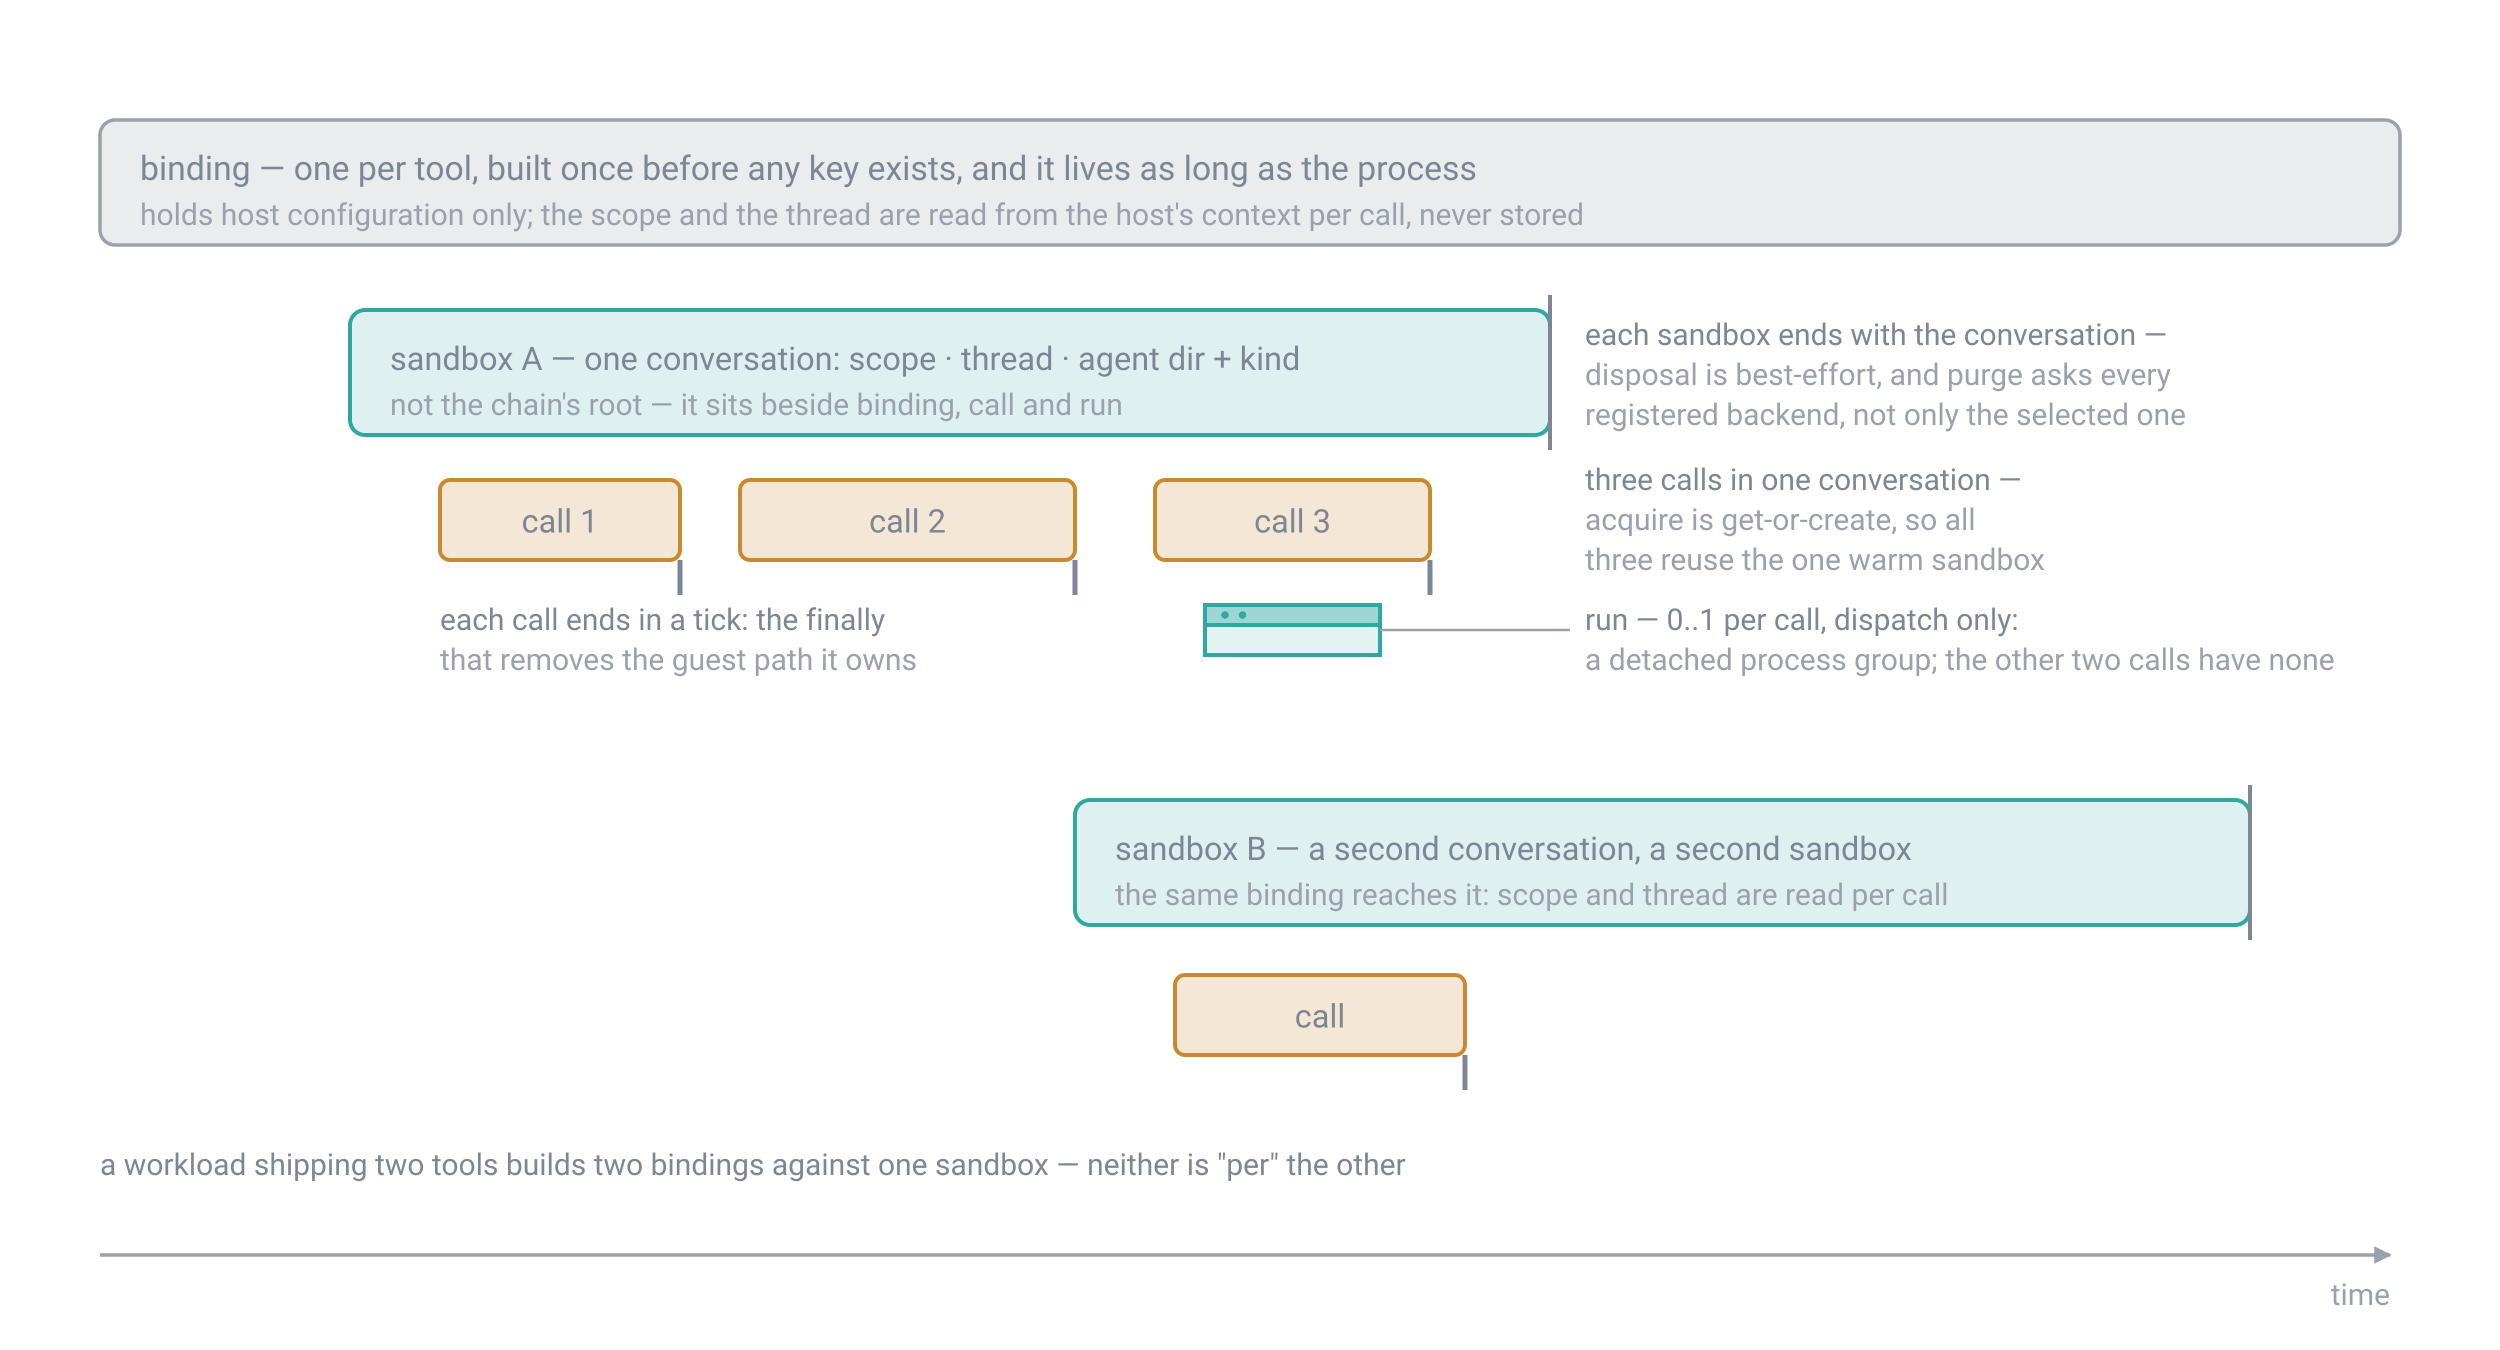
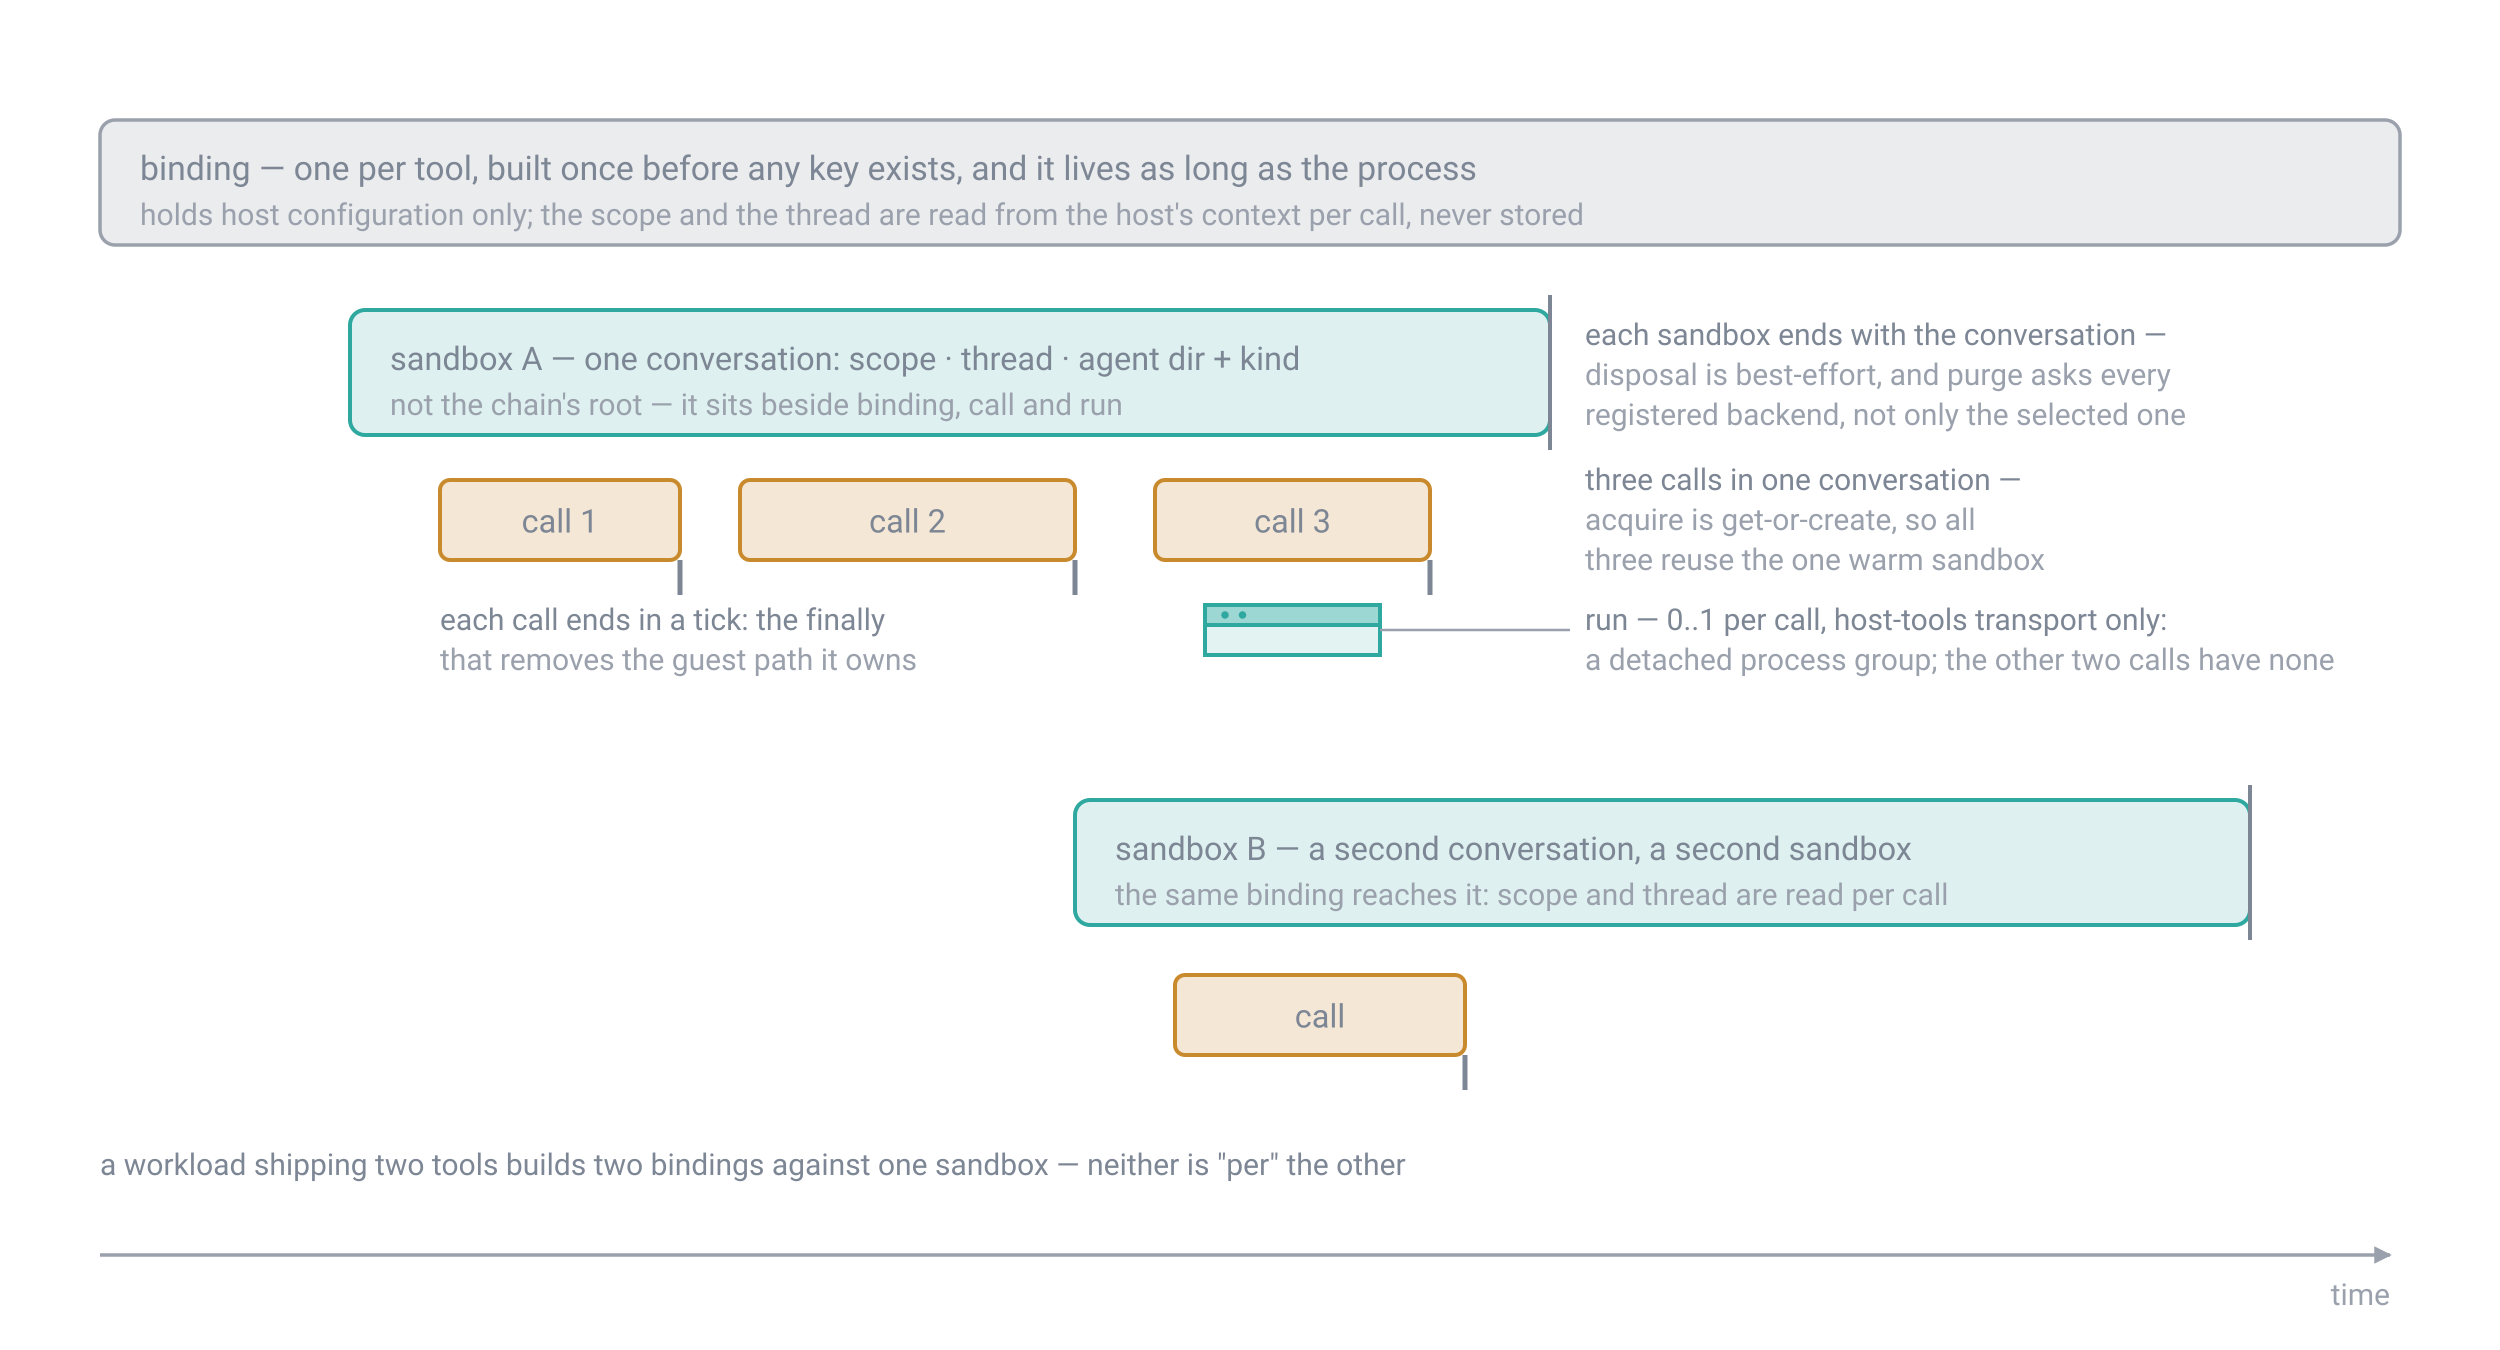
<svg xmlns="http://www.w3.org/2000/svg" viewBox="0 0 1000 540" width="1000" height="540" role="img" aria-labelledby="lt-title lt-desc" font-family="ui-sans-serif, system-ui, -apple-system, 'Segoe UI', Roboto, Helvetica, Arial, sans-serif">
  <defs>
    <marker id="lt-slate" viewBox="0 0 10 10" refX="9" refY="5" markerWidth="5" markerHeight="5" orient="auto-start-reverse">
      <path d="M 0 0 L 10 5 L 0 10 z" fill="#9aa1ac" />
    </marker>
  </defs>
  <rect x="40" y="48" width="920" height="50" rx="6" fill="#9aa1ac" fill-opacity="0.20" stroke="#9aa1ac" stroke-width="1.4" />
  <text x="56" y="72" font-size="13.5" fill="#7d8694">binding — one per tool, built once before any key exists, and it lives as long as the process</text>
  <text x="56" y="90" font-size="12" fill="#9aa1ac">holds host configuration only; the scope and the thread are read from the host's context per call, never stored</text>
  <rect x="140" y="124" width="480" height="50" rx="6" fill="#2fa8a0" fill-opacity="0.16" stroke="#2fa8a0" stroke-width="1.6" />
  <text x="156" y="148" font-size="13" fill="#7d8694">sandbox A — one conversation: scope · thread · agent dir + kind</text>
  <text x="156" y="166" font-size="12" fill="#9aa1ac">not the chain's root — it sits beside binding, call and run</text>
  <line x1="620" y1="118" x2="620" y2="180" stroke="#7d8694" stroke-width="1.6" />
  <text x="634" y="138" font-size="12" fill="#7d8694">each sandbox ends with the conversation —</text>
  <text x="634" y="154" font-size="12" fill="#9aa1ac">disposal is best-effort, and purge asks every</text>
  <text x="634" y="170" font-size="12" fill="#9aa1ac">registered backend, not only the selected one</text>
  <rect x="176" y="192" width="96" height="32" rx="4" fill="#c98a2e" fill-opacity="0.20" stroke="#c98a2e" stroke-width="1.6" />
  <text x="224" y="213" text-anchor="middle" font-size="13" fill="#7d8694">call 1</text>
  <rect x="296" y="192" width="134" height="32" rx="4" fill="#c98a2e" fill-opacity="0.20" stroke="#c98a2e" stroke-width="1.6" />
  <text x="363" y="213" text-anchor="middle" font-size="13" fill="#7d8694">call 2</text>
  <rect x="462" y="192" width="110" height="32" rx="4" fill="#c98a2e" fill-opacity="0.20" stroke="#c98a2e" stroke-width="1.6" />
  <text x="517" y="213" text-anchor="middle" font-size="13" fill="#7d8694">call 3</text>
  <line x1="272" y1="224" x2="272" y2="238" stroke="#7d8694" stroke-width="2" />
  <line x1="430" y1="224" x2="430" y2="238" stroke="#7d8694" stroke-width="2" />
  <line x1="572" y1="224" x2="572" y2="238" stroke="#7d8694" stroke-width="2" />
  <text x="634" y="196" font-size="12" fill="#7d8694">three calls in one conversation —</text>
  <text x="634" y="212" font-size="12" fill="#9aa1ac">acquire is get-or-create, so all</text>
  <text x="634" y="228" font-size="12" fill="#9aa1ac">three reuse the one warm sandbox</text>
  <text x="176" y="252" font-size="12" fill="#7d8694">each call ends in a tick: the finally</text>
  <text x="176" y="268" font-size="12" fill="#9aa1ac">that removes the guest path it owns</text>
  <rect x="482" y="242" width="70" height="20" fill="#2fa8a0" fill-opacity="0.14" stroke="#2fa8a0" stroke-width="1.6" />
  <rect x="482" y="242" width="70" height="8" fill="#2fa8a0" fill-opacity="0.38" stroke="#2fa8a0" stroke-width="1.6" />
  <circle cx="490" cy="246" r="1.5" fill="#2fa8a0" />
  <circle cx="497" cy="246" r="1.5" fill="#2fa8a0" />
  <line x1="552" y1="252" x2="628" y2="252" stroke="#9aa1ac" stroke-width="1" />
-   <text x="634" y="252" font-size="12" fill="#7d8694">run — 0..1 per call, dispatch only:</text>
+   <text x="634" y="252" font-size="12" fill="#7d8694">run — 0..1 per call, host-tools transport only:</text>
  <text x="634" y="268" font-size="12" fill="#9aa1ac">a detached process group; the other two calls have none</text>
  <rect x="430" y="320" width="470" height="50" rx="6" fill="#2fa8a0" fill-opacity="0.16" stroke="#2fa8a0" stroke-width="1.6" />
  <text x="446" y="344" font-size="13" fill="#7d8694">sandbox B — a second conversation, a second sandbox</text>
  <text x="446" y="362" font-size="12" fill="#9aa1ac">the same binding reaches it: scope and thread are read per call</text>
  <line x1="900" y1="314" x2="900" y2="376" stroke="#7d8694" stroke-width="1.6" />
  <rect x="470" y="390" width="116" height="32" rx="4" fill="#c98a2e" fill-opacity="0.20" stroke="#c98a2e" stroke-width="1.6" />
  <text x="528" y="411" text-anchor="middle" font-size="13" fill="#7d8694">call</text>
  <line x1="586" y1="422" x2="586" y2="436" stroke="#7d8694" stroke-width="2" />
  <text x="40" y="470" font-size="12" fill="#7d8694">a workload shipping two tools builds two bindings against one sandbox — neither is "per" the other</text>
  <line x1="40" y1="502" x2="956" y2="502" stroke="#9aa1ac" stroke-width="1.4" marker-end="url(#lt-slate)" />
  <text x="956" y="522" text-anchor="end" font-size="12" fill="#9aa1ac">time</text>
</svg>
